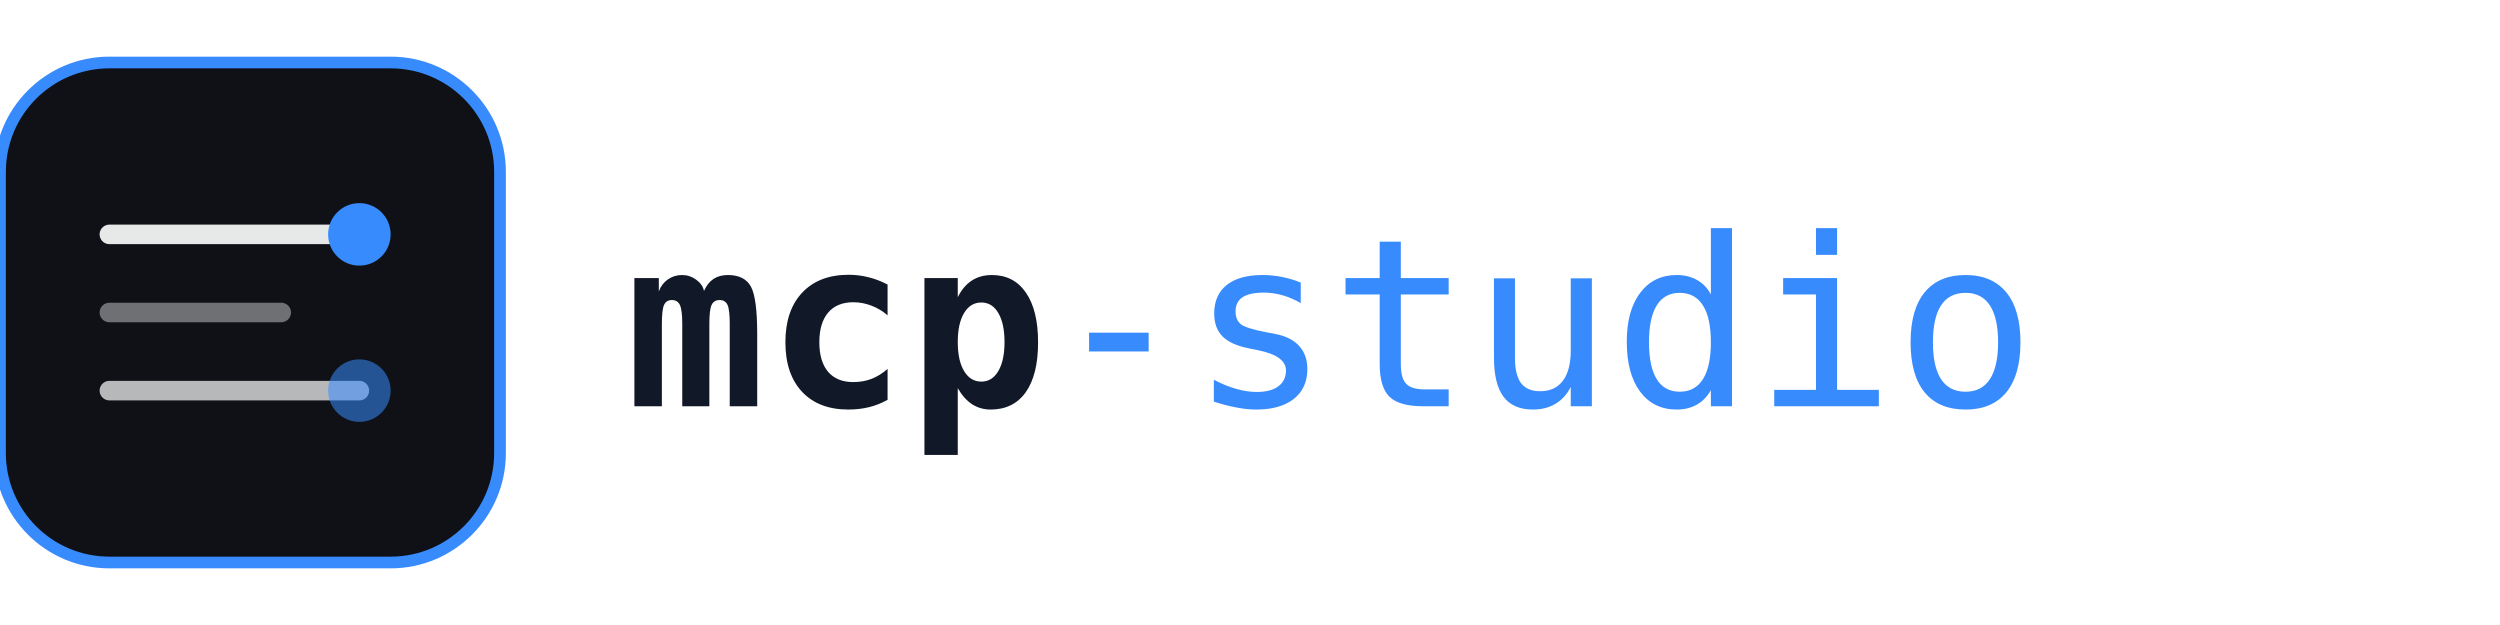
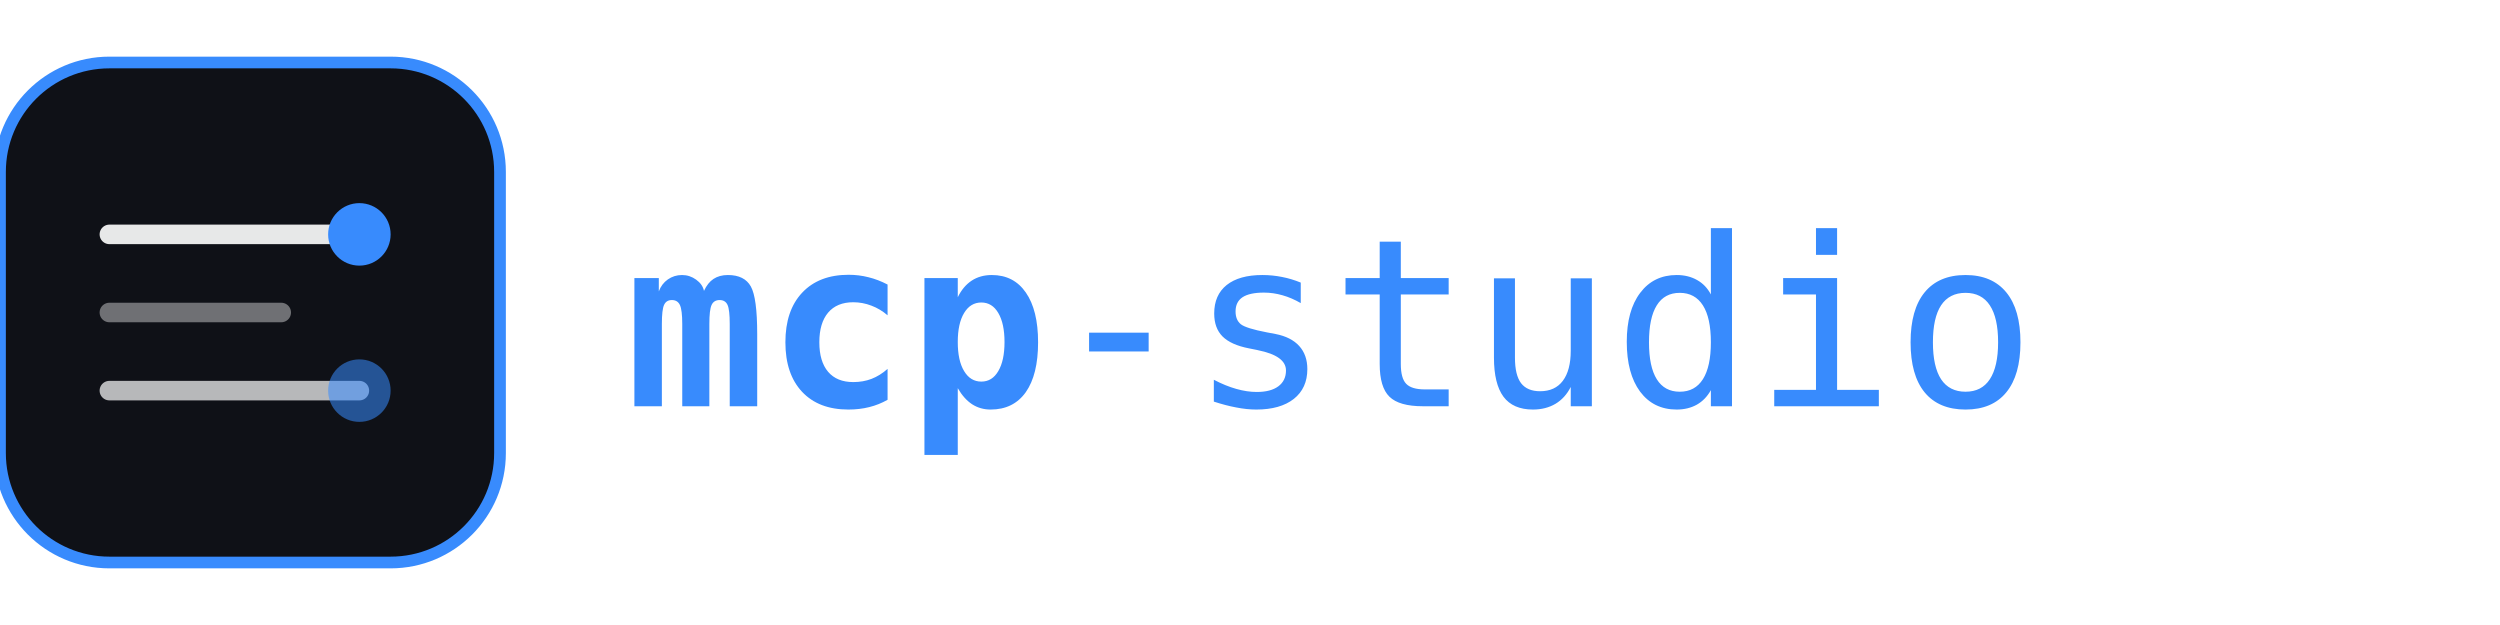
<svg xmlns="http://www.w3.org/2000/svg" width="320" height="80" viewBox="0 0 320 80" role="img">
  <rect x="0" y="8" width="64" height="64" rx="14" fill="#0f1117" stroke="#388bfd" stroke-width="1.5" />
  <line x1="14" y1="30" x2="46" y2="30" stroke="rgba(255,255,255,0.9)" stroke-width="2.5" stroke-linecap="round" />
  <circle cx="46" cy="30" r="4" fill="#388bfd" />
  <line x1="14" y1="40" x2="36" y2="40" stroke="rgba(255,255,255,0.4)" stroke-width="2.5" stroke-linecap="round" />
  <line x1="14" y1="50" x2="46" y2="50" stroke="rgba(255,255,255,0.7)" stroke-width="2.5" stroke-linecap="round" />
  <circle cx="46" cy="50" r="4" fill="rgba(56,139,253,0.55)" />
-   <text x="80" y="52" font-family="'JetBrains Mono', 'Cascadia Code', 'Fira Code', ui-monospace, monospace" font-size="30" font-weight="700" fill="#111827">mcp<tspan fill="#388bfd" font-weight="400">-studio</tspan>
+   <text x="80" y="52" font-family="'JetBrains Mono', 'Cascadia Code', 'Fira Code', ui-monospace, monospace" font-size="30" font-weight="700" fill="#388bfd">mcp<tspan font-weight="400">-studio</tspan>
  </text>
</svg>
